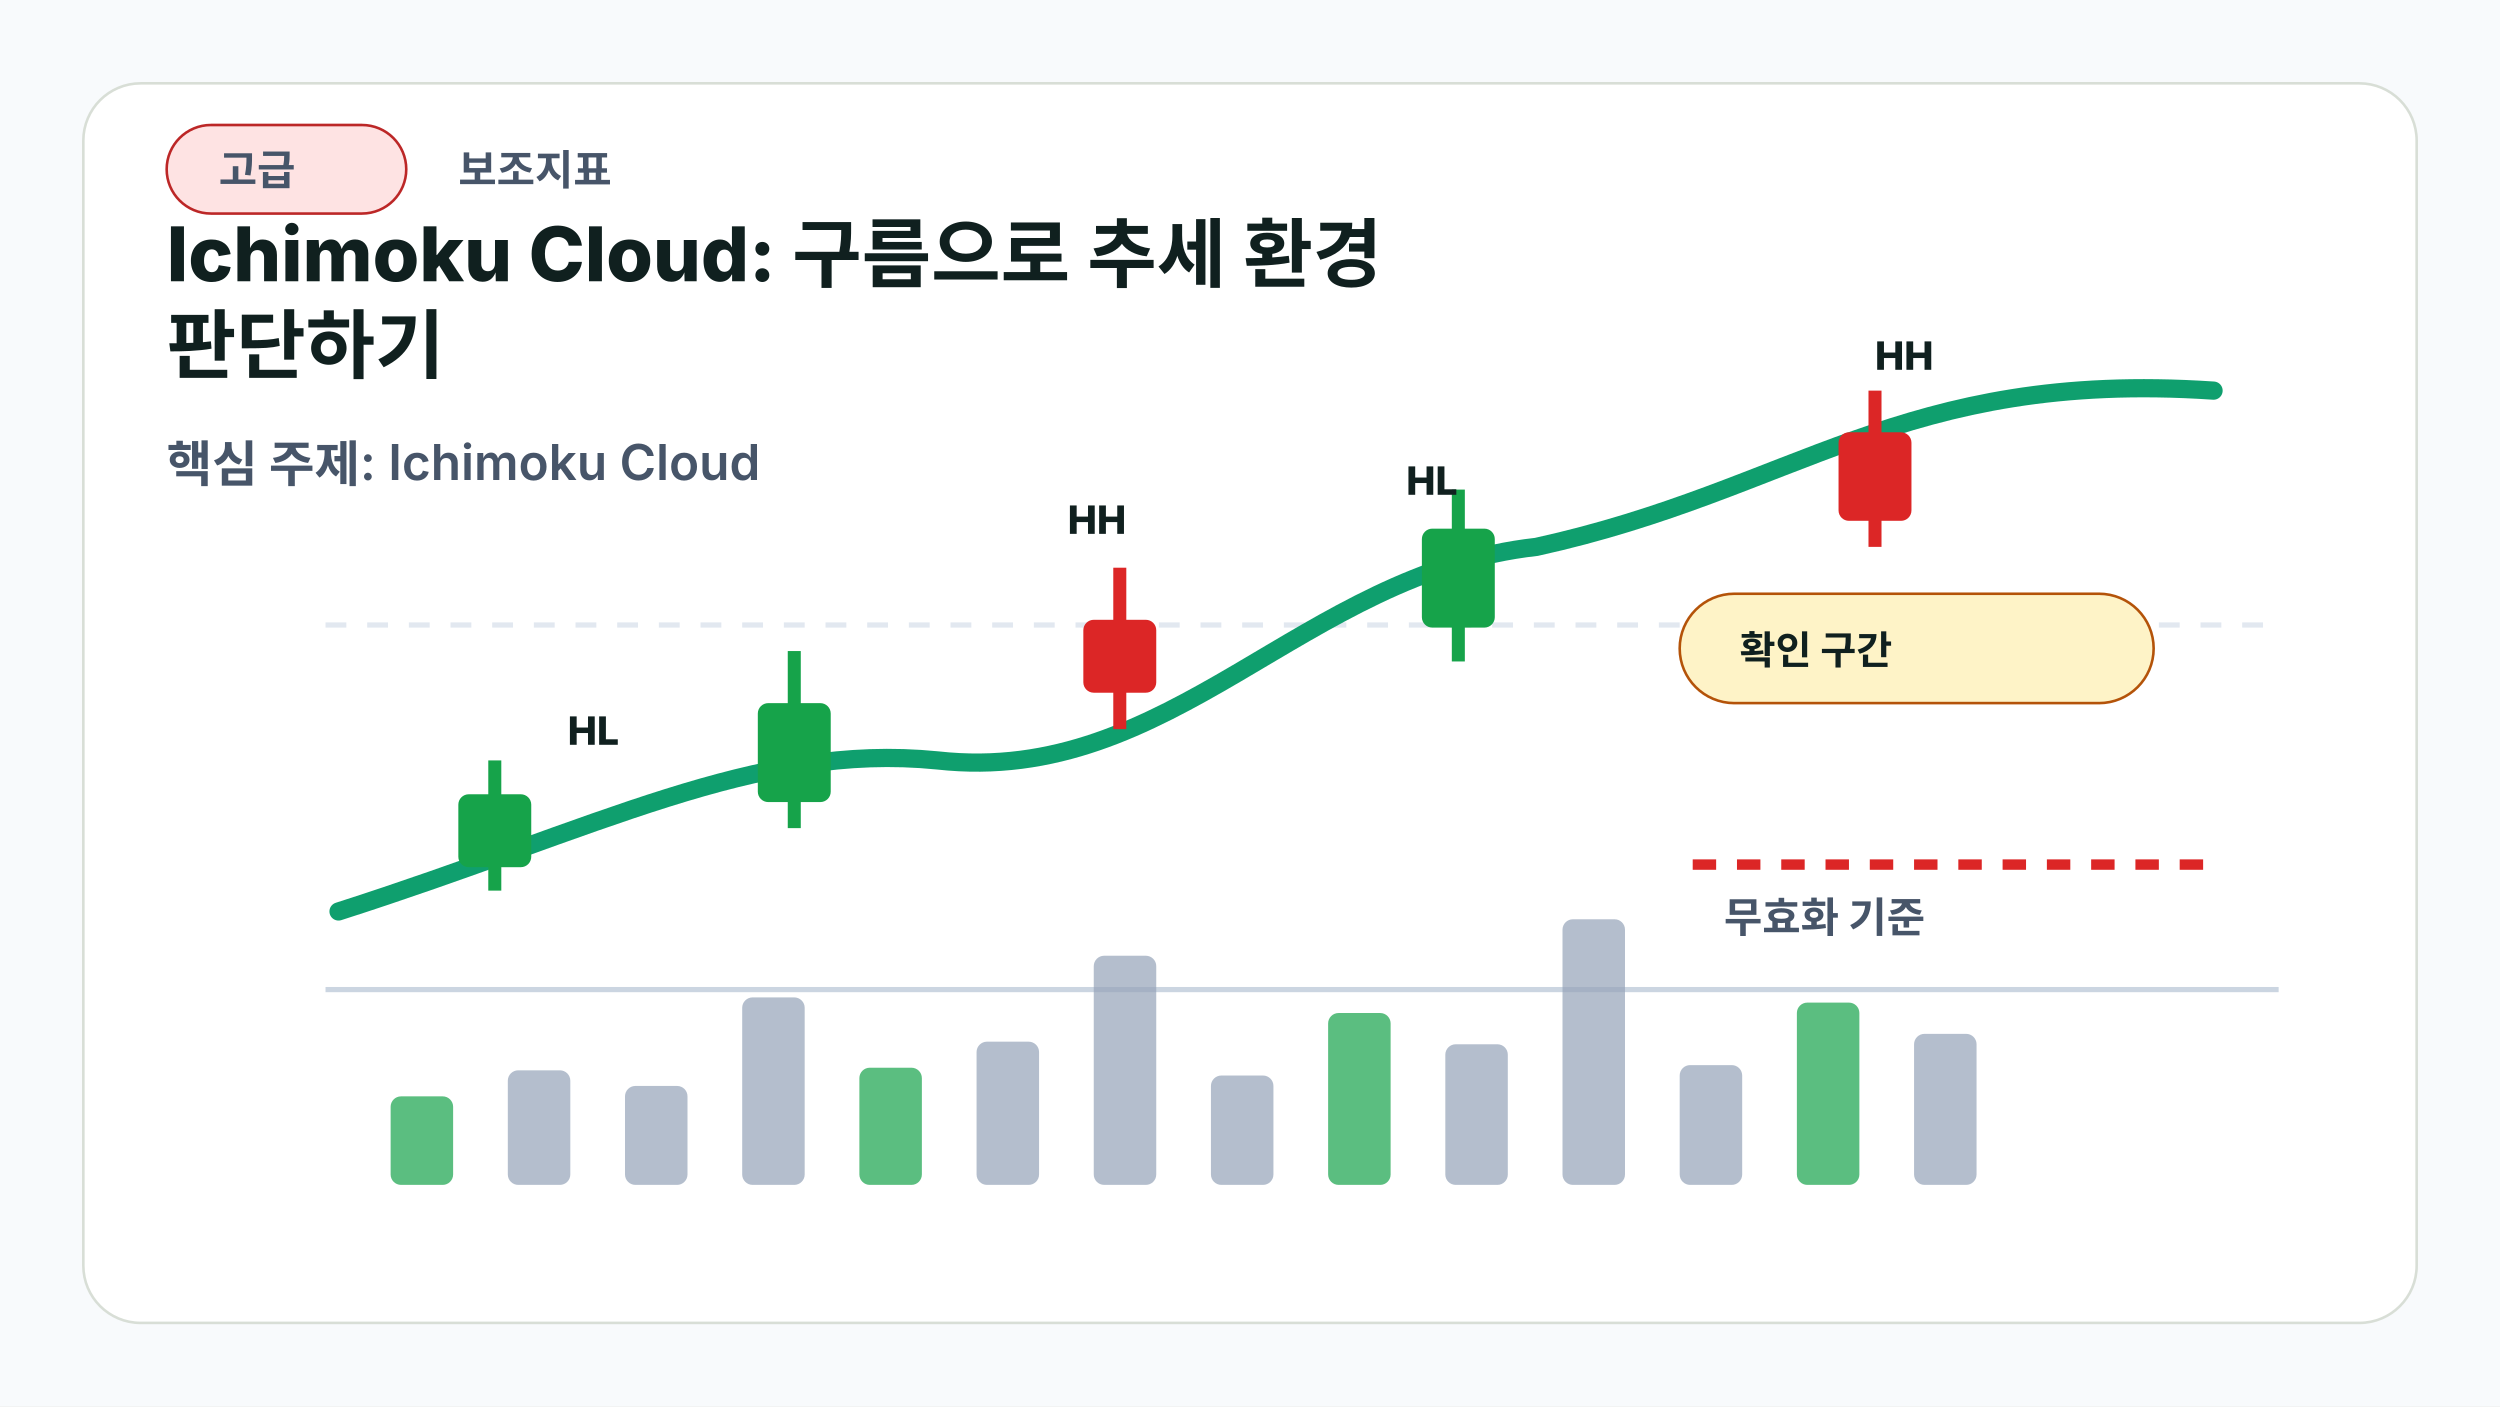
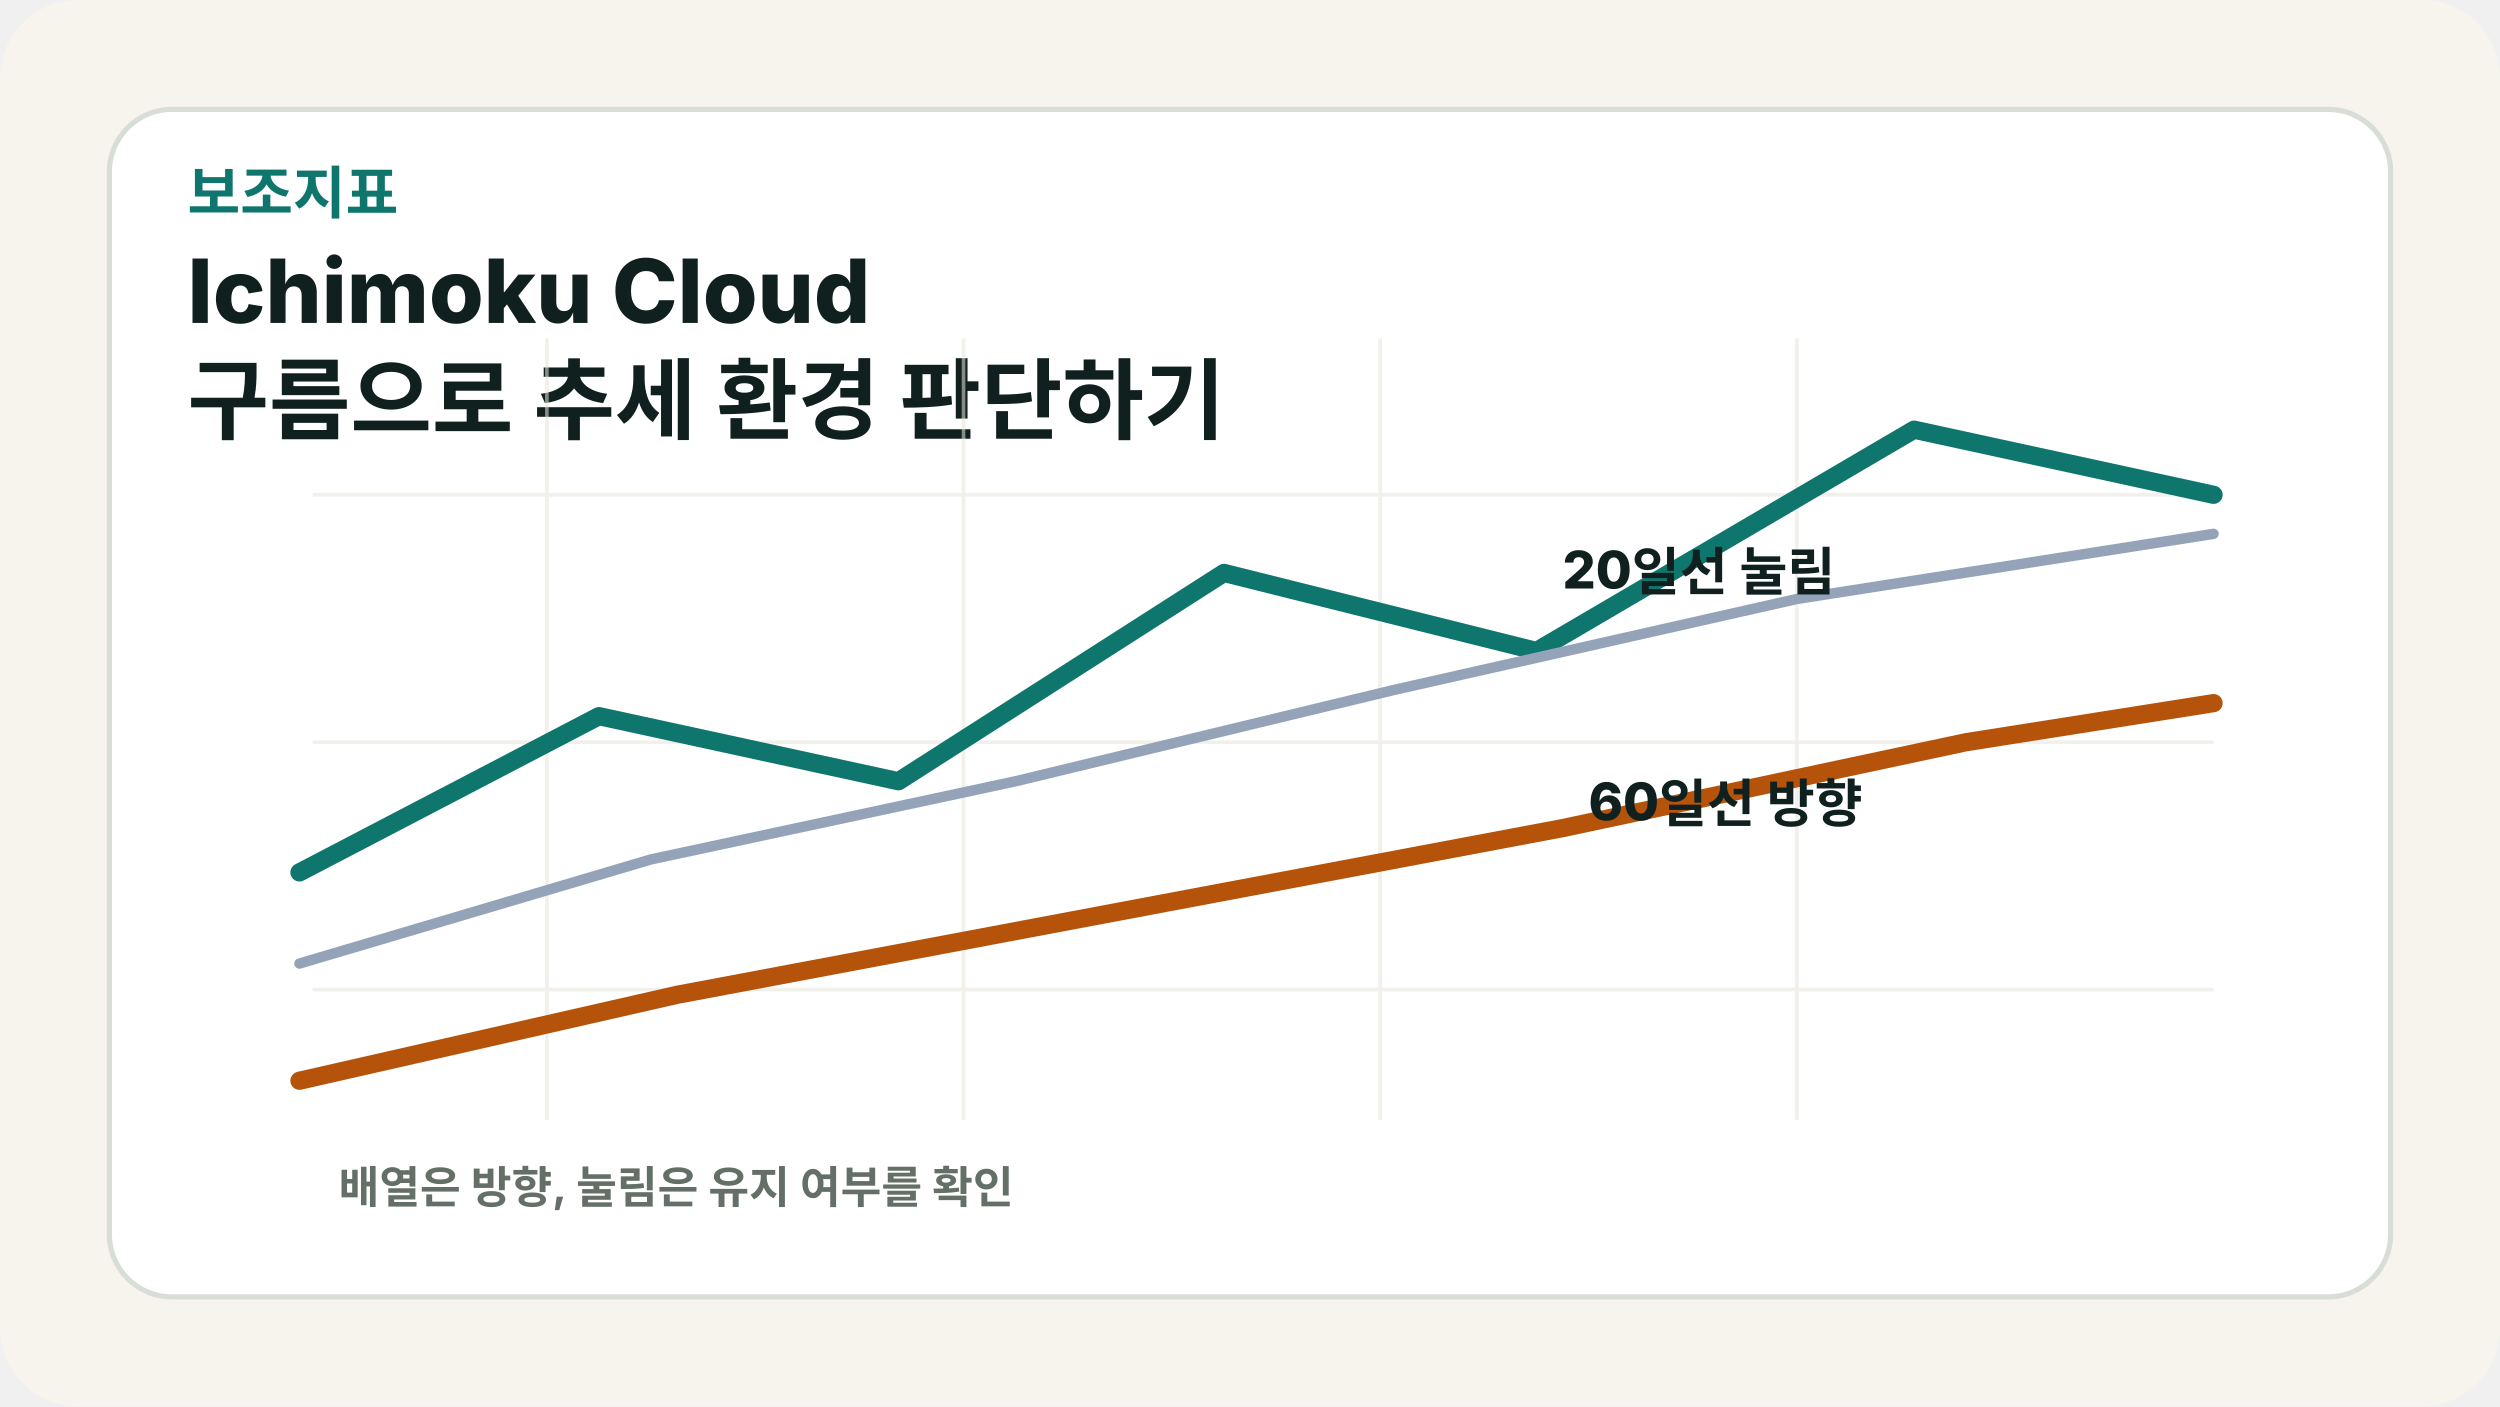
<svg xmlns="http://www.w3.org/2000/svg" width="960" height="540" viewBox="0 0 960 540" role="img" aria-labelledby="title desc">
-   <style>.title{font:800 29px system-ui,-apple-system,Segoe UI,sans-serif;fill:#10201f}.item{font:600 19px system-ui,-apple-system,Segoe UI,sans-serif;fill:#475569}.small{font:700 16px system-ui,-apple-system,Segoe UI,sans-serif;fill:#475569}.label{font:800 15px system-ui,-apple-system,Segoe UI,sans-serif;fill:#10201f}.muted{font:600 14px system-ui,-apple-system,Segoe UI,sans-serif;fill:#64748b}</style>
-   <rect width="960" height="540" fill="#f8fafc" />
-   <rect x="32" y="32" width="896" height="476" rx="22" fill="white" stroke="#d8ded6" />
-   <rect x="64" y="48" width="92" height="34" rx="17" fill="#fee2e2" stroke="#b91c1c" opacity="0.95" />
-   <text x="84" y="71" class="small">고급</text>
-   <text x="176" y="71" class="small">보조지표</text>
-   <text x="64" y="108" class="title">Ichimoku Cloud: 구름으로 추세 환경</text>
-   <text x="64" y="143" class="title">판단하기</text>
-   <text x="64" y="185" class="item">핵심 주제: Ichimoku Cloud</text>
-   <g>
-     <line x1="125" y1="380" x2="875" y2="380" stroke="#cbd5e1" stroke-width="2" />
-     <line x1="125" y1="240" x2="875" y2="240" stroke="#e2e8f0" stroke-width="2" stroke-dasharray="8 8" />
-     <path d="M130 350 C230 318 290 285 360 292 C450 302 500 220 590 210 C690 188 730 142 850 150" fill="none" stroke="#0f9f6e" stroke-width="7" stroke-linecap="round" />
-     <line x1="190" y1="342" x2="190" y2="292" stroke="#16a34a" stroke-width="5" />
-     <rect x="176" y="305" width="28" height="28" rx="4" fill="#16a34a" />
-     <line x1="305" y1="318" x2="305" y2="250" stroke="#16a34a" stroke-width="5" />
-     <rect x="291" y="270" width="28" height="38" rx="4" fill="#16a34a" />
-     <line x1="430" y1="280" x2="430" y2="218" stroke="#dc2626" stroke-width="5" />
-     <rect x="416" y="238" width="28" height="28" rx="4" fill="#dc2626" />
-     <line x1="560" y1="254" x2="560" y2="188" stroke="#16a34a" stroke-width="5" />
-     <rect x="546" y="203" width="28" height="38" rx="4" fill="#16a34a" />
-     <line x1="720" y1="210" x2="720" y2="150" stroke="#dc2626" stroke-width="5" />
-     <rect x="706" y="166" width="28" height="34" rx="4" fill="#dc2626" />
-     <rect x="150" y="421" width="24" height="34" rx="4" fill="#16a34a" opacity=".7" />
-     <rect x="195" y="411" width="24" height="44" rx="4" fill="#94a3b8" opacity=".7" />
-     <rect x="240" y="417" width="24" height="38" rx="4" fill="#94a3b8" opacity=".7" />
-     <rect x="285" y="383" width="24" height="72" rx="4" fill="#94a3b8" opacity=".7" />
-     <rect x="330" y="410" width="24" height="45" rx="4" fill="#16a34a" opacity=".7" />
-     <rect x="375" y="400" width="24" height="55" rx="4" fill="#94a3b8" opacity=".7" />
-     <rect x="420" y="367" width="24" height="88" rx="4" fill="#94a3b8" opacity=".7" />
-     <rect x="465" y="413" width="24" height="42" rx="4" fill="#94a3b8" opacity=".7" />
-     <rect x="510" y="389" width="24" height="66" rx="4" fill="#16a34a" opacity=".7" />
-     <rect x="555" y="401" width="24" height="54" rx="4" fill="#94a3b8" opacity=".7" />
-     <rect x="600" y="353" width="24" height="102" rx="4" fill="#94a3b8" opacity=".7" />
-     <rect x="645" y="409" width="24" height="46" rx="4" fill="#94a3b8" opacity=".7" />
-     <rect x="690" y="385" width="24" height="70" rx="4" fill="#16a34a" opacity=".7" />
-     <rect x="735" y="397" width="24" height="58" rx="4" fill="#94a3b8" opacity=".7" />
-     <text x="218" y="286" class="label">HL</text>
-     <text x="410" y="205" class="label">HH</text>
-     <text x="540" y="190" class="label">HL</text>
-     <text x="720" y="142" class="label">HH</text>
-     <rect x="645" y="228" width="182" height="42" rx="21" fill="#fef3c7" stroke="#b45309" />
-     <text x="668" y="255" class="label">확인 구간</text>
-     <line x1="650" y1="332" x2="852" y2="332" stroke="#dc2626" stroke-width="4" stroke-dasharray="9 8" />
-     <text x="662" y="358" class="small">무효화 기준</text>
+   <style>
+ .bg{fill:#f6f4ed}.panel{fill:#fff;stroke:#d8ded6;stroke-width:2}.title{font:800 34px system-ui,-apple-system,BlinkMacSystemFont,"Segoe UI",sans-serif;fill:#10201f}.sub{font:800 22px system-ui,-apple-system,BlinkMacSystemFont,"Segoe UI",sans-serif;fill:#0f766e}.label{font:800 20px system-ui,-apple-system,BlinkMacSystemFont,"Segoe UI",sans-serif;fill:#10201f}.note{font:700 17px system-ui,-apple-system,BlinkMacSystemFont,"Segoe UI",sans-serif;fill:#647067}.line{fill:none;stroke:#0f766e;stroke-width:7;stroke-linecap:round;stroke-linejoin:round}.down{fill:none;stroke:#b45309;stroke-width:7;stroke-linecap:round;stroke-linejoin:round}.thin{fill:none;stroke:#94a3b8;stroke-width:4;stroke-linecap:round}.dash{stroke:#94a3b8;stroke-width:3;stroke-dasharray:10 10}.zone{fill:#e8f4ef;stroke:#0f766e;stroke-width:2;opacity:.9}.risk{fill:#fff3df;stroke:#b45309;stroke-width:2}.bar{fill:#0f766e;opacity:.92}.warn{fill:#b45309;opacity:.92}
+ </style>
+   <rect class="bg" width="960" height="540" rx="30" />
+   <rect class="panel" x="42" y="42" width="876" height="456" rx="24" />
+   <text x="72" y="82" class="sub">보조지표</text>
+   <text x="72" y="124" class="title">Ichimoku Cloud</text>
+   <text x="72" y="166" class="title">구름으로 추세 환경 판단하기</text>
+   <g opacity=".55">
+     <path d="M120 190H850M120 285H850M120 380H850M210 130V430M370 130V430M530 130V430M690 130V430" stroke="#e7e3d8" stroke-width="1.4" />
  </g>
+   <path class="line" d="M115 335L230 275L345 300L470 220L590 250L735 165L850 190" />
+   <path class="thin" d="M115 370L250 330L390 300L535 265L690 230L850 205" />
+   <path class="down" d="M115 415L260 382L430 350L600 318L755 285L850 270" />
+   <text class="label" x="600" y="226">20일선 눌림</text>
+   <text class="label" x="610" y="315">60일선 방향</text>
+   <text class="note" x="130" y="462">배열은 방향, 눌림은 유지 여부를 확인</text>
</svg>
